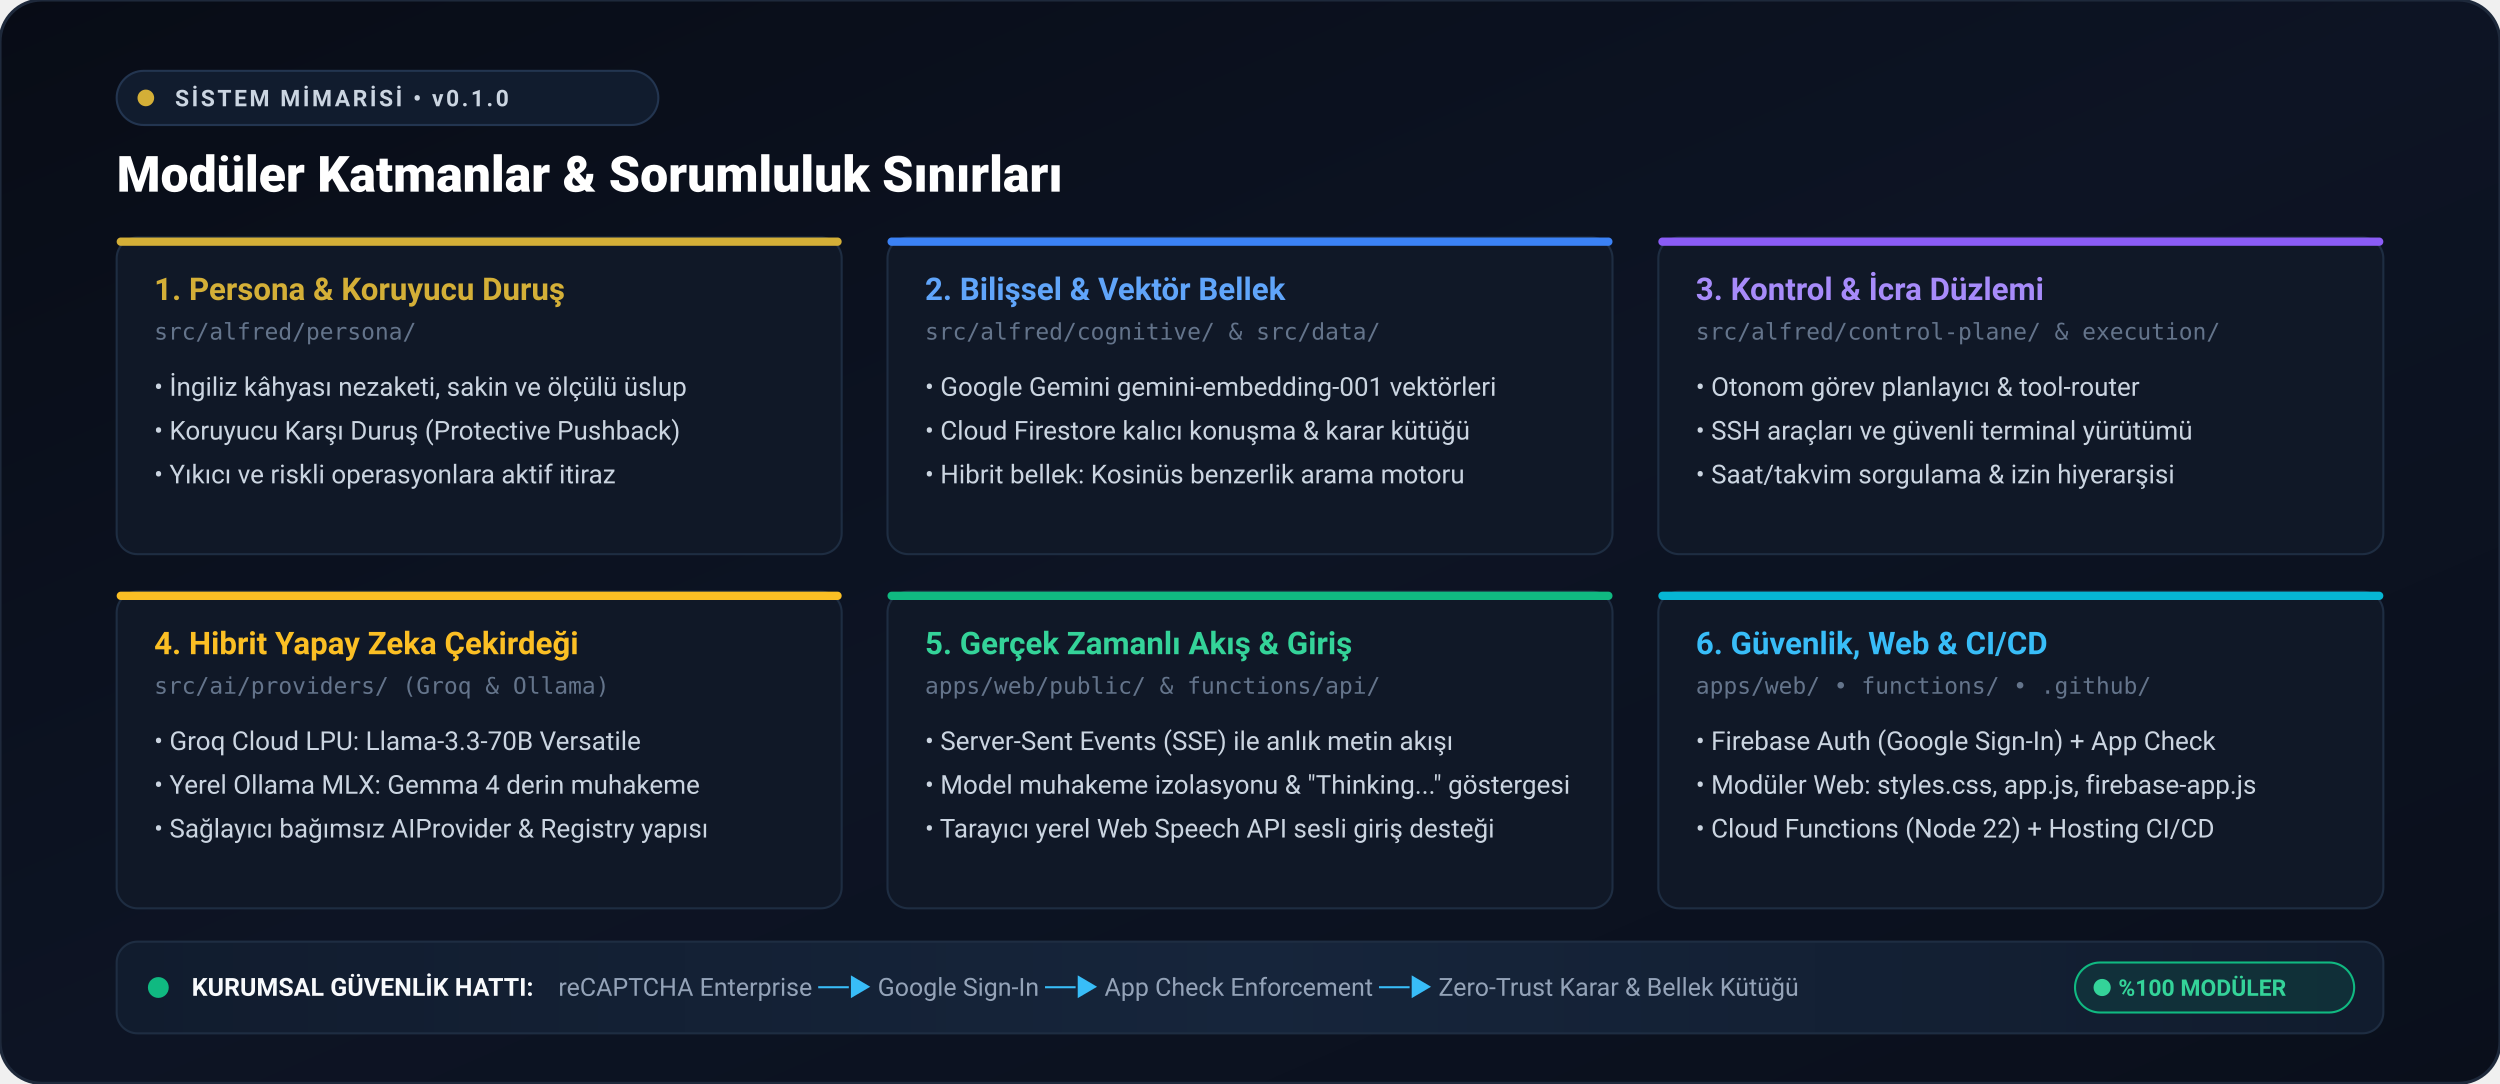
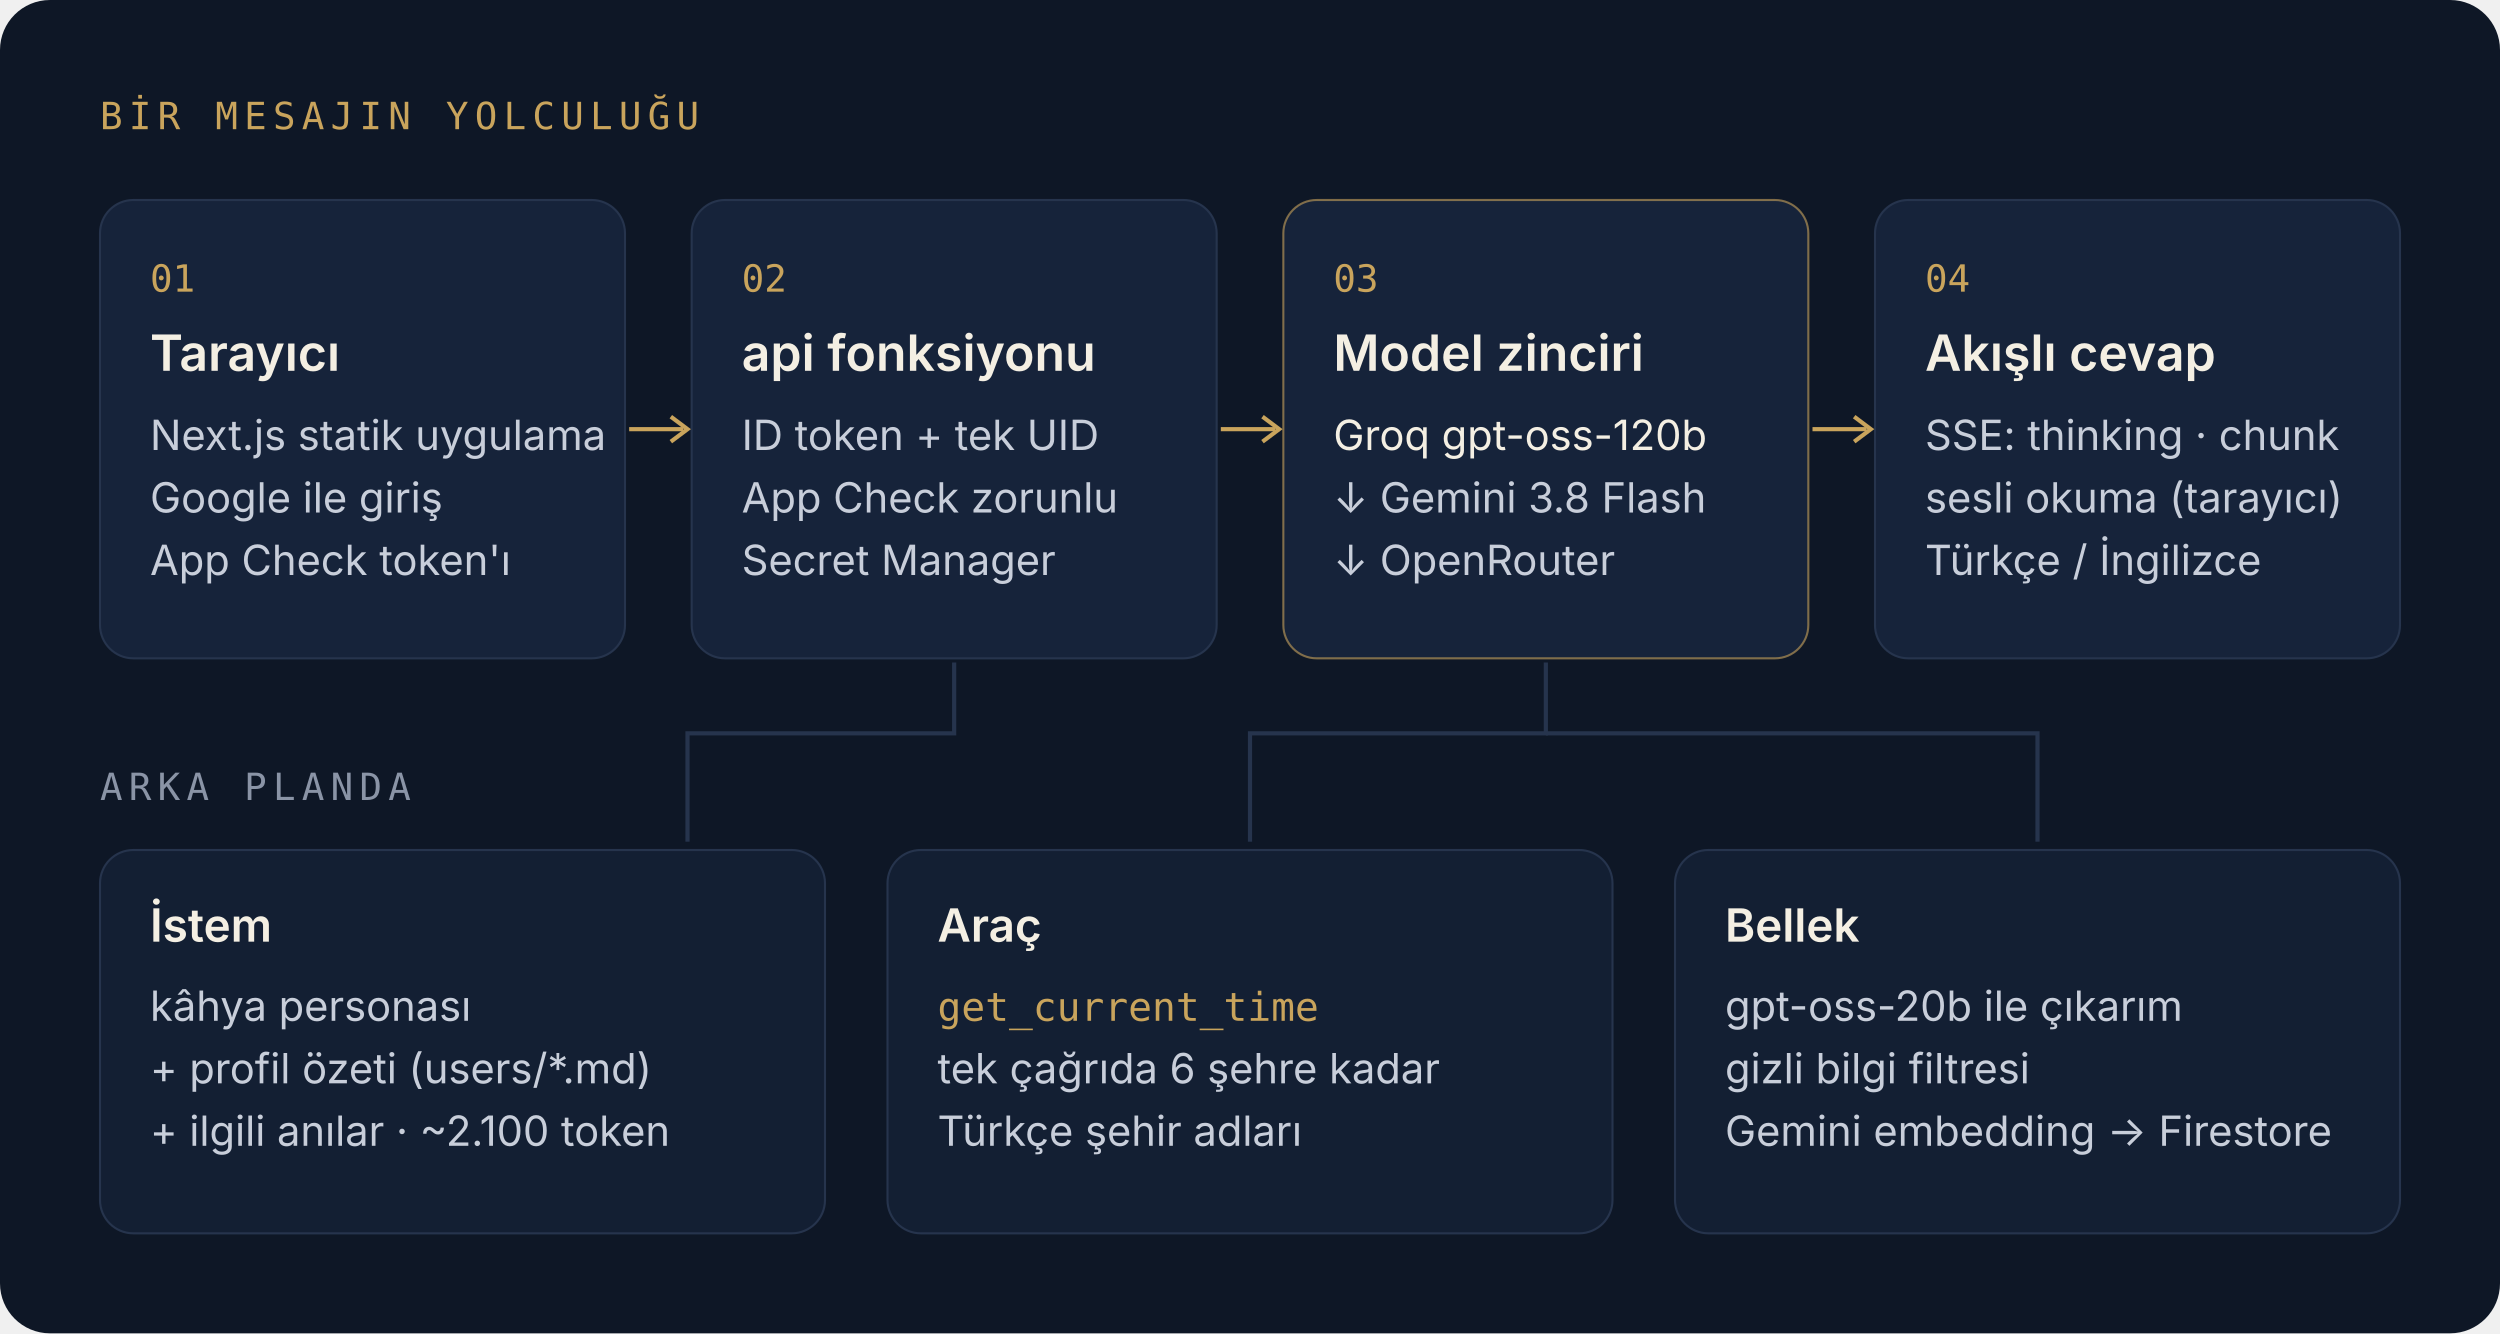
- <svg xmlns="http://www.w3.org/2000/svg" width="1200" height="520" viewBox="0 0 1200 520" role="img" aria-labelledby="arch-title arch-desc">
-   <defs>
-     <linearGradient id="archBg" x1="0%" y1="0%" x2="100%" y2="100%">
-       <stop offset="0%" stop-color="#080c16" />
-       <stop offset="50%" stop-color="#0d1424" />
-       <stop offset="100%" stop-color="#0a0f1b" />
-     </linearGradient>
-     <linearGradient id="headerGrad" x1="0%" y1="0%" x2="100%" y2="0%">
-       <stop offset="0%" stop-color="#d4af37" />
-       <stop offset="100%" stop-color="#f5e6a3" />
-     </linearGradient>
-     <linearGradient id="secBannerGrad" x1="0%" y1="0%" x2="100%" y2="0%">
-       <stop offset="0%" stop-color="#111c2e" />
-       <stop offset="50%" stop-color="#16253b" />
-       <stop offset="100%" stop-color="#111c2e" />
-     </linearGradient>
-   </defs>
-   <rect x="0" y="0" width="1200" height="520" rx="20" fill="url(#archBg)" stroke="#1e293b" stroke-width="1.5" />
-   <g transform="translate(56, 34)">
-     <rect x="0" y="0" width="260" height="26" rx="13" fill="#111c2e" stroke="#233550" stroke-width="1" />
-     <circle cx="14" cy="13" r="4" fill="#d4af37" />
-     <text x="28" y="17" fill="#cbd5e1" font-family="-apple-system, BlinkMacSystemFont, 'Segoe UI', Roboto, sans-serif" font-size="11" font-weight="700" letter-spacing="1.2">SİSTEM MİMARİSİ • v0.1.0</text>
-     <text x="0" y="58" fill="#ffffff" font-family="-apple-system, BlinkMacSystemFont, 'Segoe UI', Roboto, sans-serif" font-size="24" font-weight="800">
-       Modüler Katmanlar &amp; Sorumluluk Sınırları
-     </text>
-   </g>
-   <g transform="translate(56, 114)">
-     <g transform="translate(0, 0)">
-       <rect x="0" y="0" width="348" height="152" rx="10" fill="#101827" stroke="#1e2d42" stroke-width="1" />
-       <rect x="0" y="0" width="348" height="4" rx="2" fill="#d4af37" />
-       <text x="18" y="30" fill="#d4af37" font-family="-apple-system, BlinkMacSystemFont, 'Segoe UI', Roboto, sans-serif" font-size="15" font-weight="700">1. Persona &amp; Koruyucu Duruş</text>
-       <text x="18" y="49" fill="#64748b" font-family="ui-monospace, SFMono-Regular, Menlo, monospace" font-size="11">src/alfred/persona/</text>
-       <text x="18" y="76" fill="#cbd5e1" font-family="-apple-system, BlinkMacSystemFont, 'Segoe UI', Roboto, sans-serif" font-size="12.5">
-         <tspan x="18" dy="0">• İngiliz kâhyası nezaketi, sakin ve ölçülü üslup</tspan>
-         <tspan x="18" dy="21">• Koruyucu Karşı Duruş (Protective Pushback)</tspan>
-         <tspan x="18" dy="21">• Yıkıcı ve riskli operasyonlara aktif itiraz</tspan>
-       </text>
+ <svg xmlns="http://www.w3.org/2000/svg" width="1200" height="640" viewBox="0 0 1200 640" role="img" aria-labelledby="arch-title arch-desc">
+   <rect width="1200" height="640" rx="24" fill="#0E1726" />
+   <text x="48" y="62" font-family="ui-monospace, SFMono-Regular, Menlo, monospace" font-size="18" letter-spacing="3" fill="#C9A45C">BİR MESAJIN YOLCULUĞU</text>
+   <g id="request-path" font-family="-apple-system, BlinkMacSystemFont, 'Segoe UI', sans-serif">
+     <g transform="translate(48 96)">
+       <rect width="252" height="220" rx="16" fill="#16233A" stroke="#26344D" />
+       <text x="24" y="44" font-family="ui-monospace, SFMono-Regular, Menlo, monospace" font-size="18" fill="#C9A45C">01</text>
+       <text x="24" y="82" font-size="24" font-weight="600" fill="#F4EFE3">Tarayıcı</text>
+       <text x="24" y="120" font-size="20" fill="#C8CEDA">Next.js statik uygulama</text>
+       <text x="24" y="150" font-size="20" fill="#C8CEDA">Google ile giriş</text>
+       <text x="24" y="180" font-size="20" fill="#C8CEDA">App Check token'ı</text>
    </g>
-     <g transform="translate(370, 0)">
-       <rect x="0" y="0" width="348" height="152" rx="10" fill="#101827" stroke="#1e2d42" stroke-width="1" />
-       <rect x="0" y="0" width="348" height="4" rx="2" fill="#3b82f6" />
-       <text x="18" y="30" fill="#60a5fa" font-family="-apple-system, BlinkMacSystemFont, 'Segoe UI', Roboto, sans-serif" font-size="15" font-weight="700">2. Bilişsel &amp; Vektör Bellek</text>
-       <text x="18" y="49" fill="#64748b" font-family="ui-monospace, SFMono-Regular, Menlo, monospace" font-size="11">src/alfred/cognitive/ &amp; src/data/</text>
-       <text x="18" y="76" fill="#cbd5e1" font-family="-apple-system, BlinkMacSystemFont, 'Segoe UI', Roboto, sans-serif" font-size="12.5">
-         <tspan x="18" dy="0">• Google Gemini gemini-embedding-001 vektörleri</tspan>
-         <tspan x="18" dy="21">• Cloud Firestore kalıcı konuşma &amp; karar kütüğü</tspan>
-         <tspan x="18" dy="21">• Hibrit bellek: Kosinüs benzerlik arama motoru</tspan>
-       </text>
+     <g transform="translate(332 96)">
+       <rect width="252" height="220" rx="16" fill="#16233A" stroke="#26344D" />
+       <text x="24" y="44" font-family="ui-monospace, SFMono-Regular, Menlo, monospace" font-size="18" fill="#C9A45C">02</text>
+       <text x="24" y="82" font-size="24" font-weight="600" fill="#F4EFE3">api fonksiyonu</text>
+       <text x="24" y="120" font-size="20" fill="#C8CEDA">ID token + tek UID</text>
+       <text x="24" y="150" font-size="20" fill="#C8CEDA">App Check zorunlu</text>
+       <text x="24" y="180" font-size="20" fill="#C8CEDA">Secret Manager</text>
    </g>
-     <g transform="translate(740, 0)">
-       <rect x="0" y="0" width="348" height="152" rx="10" fill="#101827" stroke="#1e2d42" stroke-width="1" />
-       <rect x="0" y="0" width="348" height="4" rx="2" fill="#8b5cf6" />
-       <text x="18" y="30" fill="#a78bfa" font-family="-apple-system, BlinkMacSystemFont, 'Segoe UI', Roboto, sans-serif" font-size="15" font-weight="700">3. Kontrol &amp; İcra Düzlemi</text>
-       <text x="18" y="49" fill="#64748b" font-family="ui-monospace, SFMono-Regular, Menlo, monospace" font-size="11">src/alfred/control-plane/ &amp; execution/</text>
-       <text x="18" y="76" fill="#cbd5e1" font-family="-apple-system, BlinkMacSystemFont, 'Segoe UI', Roboto, sans-serif" font-size="12.5">
-         <tspan x="18" dy="0">• Otonom görev planlayıcı &amp; tool-router</tspan>
-         <tspan x="18" dy="21">• SSH araçları ve güvenli terminal yürütümü</tspan>
-         <tspan x="18" dy="21">• Saat/takvim sorgulama &amp; izin hiyerarşisi</tspan>
-       </text>
+     <g transform="translate(616 96)">
+       <rect width="252" height="220" rx="16" fill="#16233A" stroke="#C9A45C" stroke-opacity="0.6" />
+       <text x="24" y="44" font-family="ui-monospace, SFMono-Regular, Menlo, monospace" font-size="18" fill="#C9A45C">03</text>
+       <text x="24" y="82" font-size="24" font-weight="600" fill="#F4EFE3">Model zinciri</text>
+       <text x="24" y="120" font-size="20" fill="#F4EFE3">Groq gpt-oss-120b</text>
+       <text x="24" y="150" font-size="20" fill="#C8CEDA">↓ Gemini 3.8 Flash</text>
+       <text x="24" y="180" font-size="20" fill="#C8CEDA">↓ OpenRouter</text>
    </g>
-     <g transform="translate(0, 170)">
-       <rect x="0" y="0" width="348" height="152" rx="10" fill="#101827" stroke="#1e2d42" stroke-width="1" />
-       <rect x="0" y="0" width="348" height="4" rx="2" fill="#fbbf24" />
-       <text x="18" y="30" fill="#fbbf24" font-family="-apple-system, BlinkMacSystemFont, 'Segoe UI', Roboto, sans-serif" font-size="15" font-weight="700">4. Hibrit Yapay Zeka Çekirdeği</text>
-       <text x="18" y="49" fill="#64748b" font-family="ui-monospace, SFMono-Regular, Menlo, monospace" font-size="11">src/ai/providers/ (Groq &amp; Ollama)</text>
-       <text x="18" y="76" fill="#cbd5e1" font-family="-apple-system, BlinkMacSystemFont, 'Segoe UI', Roboto, sans-serif" font-size="12.5">
-         <tspan x="18" dy="0">• Groq Cloud LPU: Llama-3.3-70B Versatile</tspan>
-         <tspan x="18" dy="21">• Yerel Ollama MLX: Gemma 4 derin muhakeme</tspan>
-         <tspan x="18" dy="21">• Sağlayıcı bağımsız AIProvider &amp; Registry yapısı</tspan>
-       </text>
+     <g transform="translate(900 96)">
+       <rect width="252" height="220" rx="16" fill="#16233A" stroke="#26344D" />
+       <text x="24" y="44" font-family="ui-monospace, SFMono-Regular, Menlo, monospace" font-size="18" fill="#C9A45C">04</text>
+       <text x="24" y="82" font-size="24" font-weight="600" fill="#F4EFE3">Akışlı cevap</text>
+       <text x="24" y="120" font-size="20" fill="#C8CEDA">SSE: thinking · chunk</text>
+       <text x="24" y="150" font-size="20" fill="#C8CEDA">sesli okuma (tarayıcı)</text>
+       <text x="24" y="180" font-size="20" fill="#C8CEDA">Türkçe / İngilizce</text>
    </g>
-     <g transform="translate(370, 170)">
-       <rect x="0" y="0" width="348" height="152" rx="10" fill="#101827" stroke="#1e2d42" stroke-width="1" />
-       <rect x="0" y="0" width="348" height="4" rx="2" fill="#10b981" />
-       <text x="18" y="30" fill="#34d399" font-family="-apple-system, BlinkMacSystemFont, 'Segoe UI', Roboto, sans-serif" font-size="15" font-weight="700">5. Gerçek Zamanlı Akış &amp; Giriş</text>
-       <text x="18" y="49" fill="#64748b" font-family="ui-monospace, SFMono-Regular, Menlo, monospace" font-size="11">apps/web/public/ &amp; functions/api/</text>
-       <text x="18" y="76" fill="#cbd5e1" font-family="-apple-system, BlinkMacSystemFont, 'Segoe UI', Roboto, sans-serif" font-size="12.5">
-         <tspan x="18" dy="0">• Server-Sent Events (SSE) ile anlık metin akışı</tspan>
-         <tspan x="18" dy="21">• Model muhakeme izolasyonu &amp; "Thinking..." göstergesi</tspan>
-         <tspan x="18" dy="21">• Tarayıcı yerel Web Speech API sesli giriş desteği</tspan>
-       </text>
-     </g>
-     <g transform="translate(740, 170)">
-       <rect x="0" y="0" width="348" height="152" rx="10" fill="#101827" stroke="#1e2d42" stroke-width="1" />
-       <rect x="0" y="0" width="348" height="4" rx="2" fill="#06b6d4" />
-       <text x="18" y="30" fill="#38bdf8" font-family="-apple-system, BlinkMacSystemFont, 'Segoe UI', Roboto, sans-serif" font-size="15" font-weight="700">6. Güvenlik, Web &amp; CI/CD</text>
-       <text x="18" y="49" fill="#64748b" font-family="ui-monospace, SFMono-Regular, Menlo, monospace" font-size="11">apps/web/ • functions/ • .github/</text>
-       <text x="18" y="76" fill="#cbd5e1" font-family="-apple-system, BlinkMacSystemFont, 'Segoe UI', Roboto, sans-serif" font-size="12.5">
-         <tspan x="18" dy="0">• Firebase Auth (Google Sign-In) + App Check</tspan>
-         <tspan x="18" dy="21">• Modüler Web: styles.css, app.js, firebase-app.js</tspan>
-         <tspan x="18" dy="21">• Cloud Functions (Node 22) + Hosting CI/CD</tspan>
-       </text>
+     <g stroke="#C9A45C" stroke-width="2" fill="none">
+       <path d="M302 206 H328" />
+       <path d="M322 200 L330 206 L322 212" />
+       <path d="M586 206 H612" />
+       <path d="M606 200 L614 206 L606 212" />
+       <path d="M870 206 H896" />
+       <path d="M890 200 L898 206 L890 212" />
    </g>
  </g>
-   <g transform="translate(56, 452)">
-     <rect x="0" y="0" width="1088" height="44" rx="10" fill="url(#secBannerGrad)" stroke="#1e2d42" stroke-width="1" />
-     <circle cx="20" cy="22" r="5" fill="#10b981" />
-     <text x="36" y="26" fill="#f8fafc" font-family="-apple-system, BlinkMacSystemFont, 'Segoe UI', Roboto, sans-serif" font-size="12" font-weight="700">
-       KURUMSAL GÜVENLİK HATTI:
-     </text>
-     <text x="212" y="26" fill="#94a3b8" font-family="-apple-system, BlinkMacSystemFont, 'Segoe UI', Roboto, sans-serif" font-size="12">
-       reCAPTCHA Enterprise <tspan fill="#38bdf8">──►</tspan> Google Sign-In <tspan fill="#38bdf8">──►</tspan> App Check Enforcement <tspan fill="#38bdf8">──►</tspan> Zero-Trust Karar &amp; Bellek Kütüğü
-     </text>
-     <rect x="940" y="10" width="134" height="24" rx="12" fill="#10b981" fill-opacity="0.12" stroke="#10b981" stroke-width="1" />
-     <text x="948" y="26" fill="#34d399" font-family="-apple-system, BlinkMacSystemFont, 'Segoe UI', Roboto, sans-serif" font-size="11" font-weight="700">● %100 MODÜLER</text>
+   <text x="48" y="384" font-family="ui-monospace, SFMono-Regular, Menlo, monospace" font-size="18" letter-spacing="3" fill="#8A94A6">ARKA PLANDA</text>
+   <g id="background-work" font-family="-apple-system, BlinkMacSystemFont, 'Segoe UI', sans-serif">
+     <g transform="translate(48 408)">
+       <rect width="348" height="184" rx="16" fill="#131F33" stroke="#26344D" />
+       <text x="24" y="44" font-size="22" font-weight="600" fill="#F4EFE3">İstem</text>
+       <text x="24" y="82" font-size="20" fill="#C8CEDA">kâhya personası</text>
+       <text x="24" y="112" font-size="20" fill="#C8CEDA">+ profil özeti (users/*.md)</text>
+       <text x="24" y="142" font-size="20" fill="#C8CEDA">+ ilgili anılar · ~2.100 token</text>
+     </g>
+     <g transform="translate(426 408)">
+       <rect width="348" height="184" rx="16" fill="#131F33" stroke="#26344D" />
+       <text x="24" y="44" font-size="22" font-weight="600" fill="#F4EFE3">Araç</text>
+       <text x="24" y="82" font-family="ui-monospace, SFMono-Regular, Menlo, monospace" font-size="19" fill="#C9A45C">get_current_time</text>
+       <text x="24" y="112" font-size="20" fill="#C8CEDA">tek çağrıda 6 şehre kadar</text>
+       <text x="24" y="142" font-size="20" fill="#C8CEDA">Türkçe şehir adları</text>
+     </g>
+     <g transform="translate(804 408)">
+       <rect width="348" height="184" rx="16" fill="#131F33" stroke="#26344D" />
+       <text x="24" y="44" font-size="22" font-weight="600" fill="#F4EFE3">Bellek</text>
+       <text x="24" y="82" font-size="20" fill="#C8CEDA">gpt-oss-20b ile çıkarım</text>
+       <text x="24" y="112" font-size="20" fill="#C8CEDA">gizli bilgi filtresi</text>
+       <text x="24" y="142" font-size="20" fill="#C8CEDA">Gemini embedding → Firestore</text>
+     </g>
+     <g stroke="#26344D" stroke-width="2" fill="none">
+       <path d="M458 318 V352 H330 V404" />
+       <path d="M742 318 V352 H600 V404" />
+       <path d="M742 352 H978 V404" />
+     </g>
  </g>
</svg>
